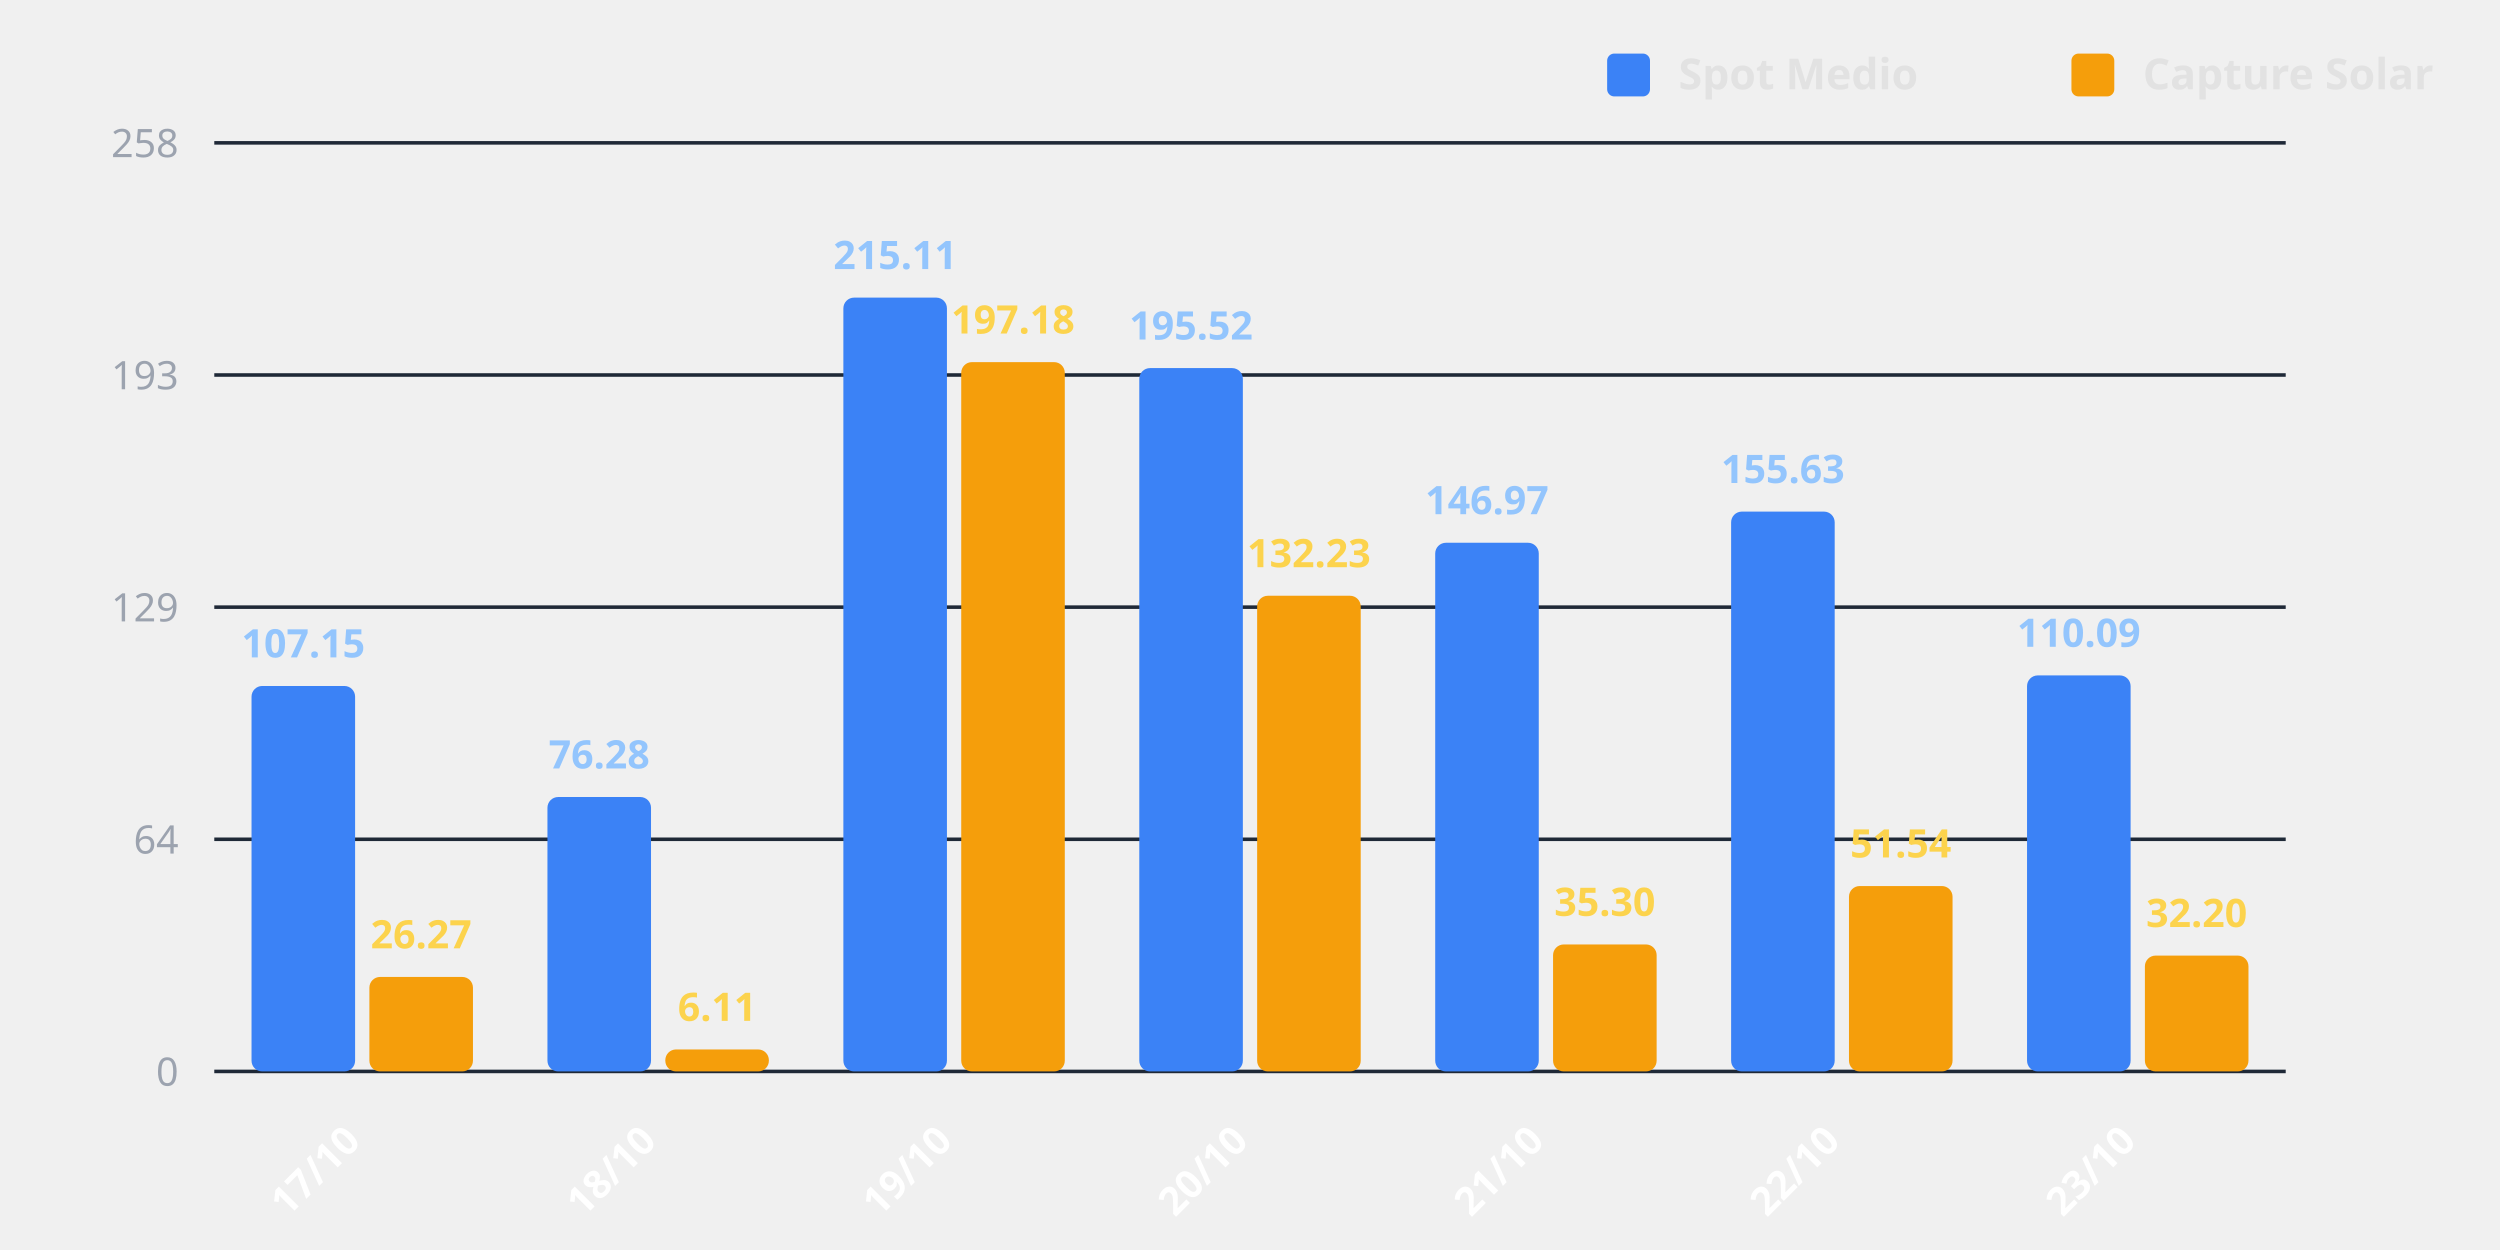
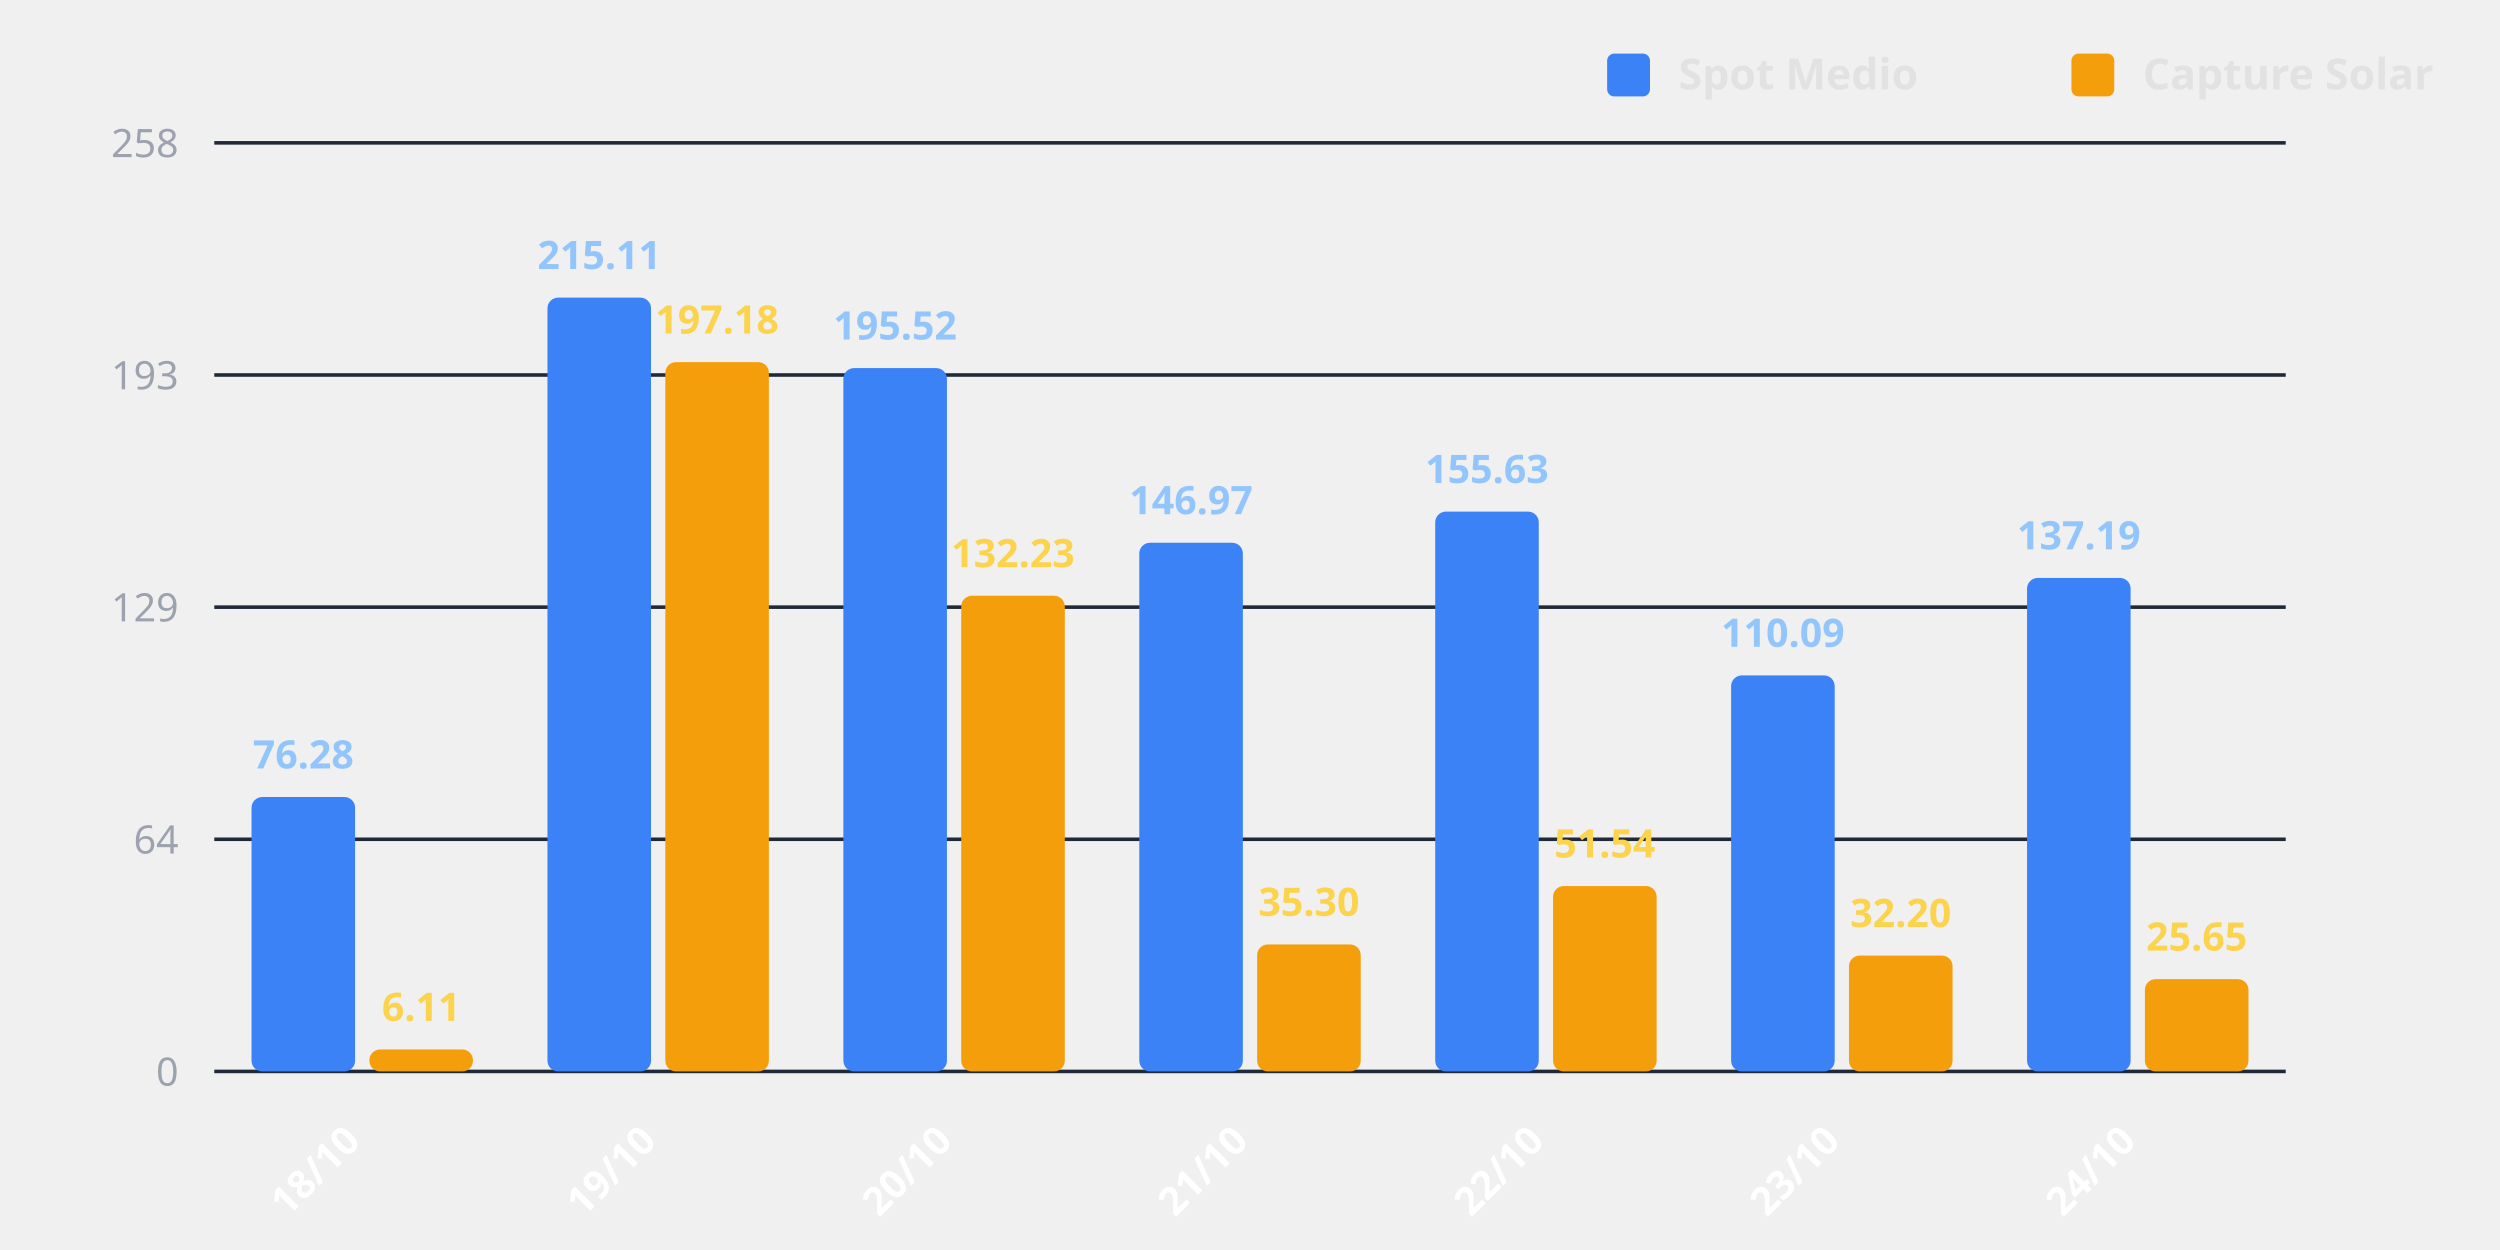
<svg xmlns="http://www.w3.org/2000/svg" viewBox="0 0 700 350" style="font-family: sans-serif; background-color: #0b0f19;">
  <rect x="450" y="15" width="12" height="12" fill="#3b82f6" rx="2" />
  <text x="470" y="25" font-size="12" fill="#e2e2e2" font-weight="bold">Spot Medio</text>
  <rect x="580" y="15" width="12" height="12" fill="#f59e0b" rx="2" />
  <text x="600" y="25" font-size="12" fill="#e2e2e2" font-weight="bold">Capture Solar</text>
  <line x1="60" y1="300.0" x2="640" y2="300.0" stroke="#1f2937" stroke-width="1" />
  <text x="50" y="304.0" text-anchor="end" font-size="11" fill="#9ca3af">0</text>
  <line x1="60" y1="235.0" x2="640" y2="235.0" stroke="#1f2937" stroke-width="1" />
  <text x="50" y="239.0" text-anchor="end" font-size="11" fill="#9ca3af">64</text>
  <line x1="60" y1="170.0" x2="640" y2="170.0" stroke="#1f2937" stroke-width="1" />
  <text x="50" y="174.0" text-anchor="end" font-size="11" fill="#9ca3af">129</text>
  <line x1="60" y1="105.0" x2="640" y2="105.0" stroke="#1f2937" stroke-width="1" />
  <text x="50" y="109.0" text-anchor="end" font-size="11" fill="#9ca3af">193</text>
  <line x1="60" y1="40.0" x2="640" y2="40.0" stroke="#1f2937" stroke-width="1" />
  <text x="50" y="44.0" text-anchor="end" font-size="11" fill="#9ca3af">258</text>
-   <text x="101.429" y="320" text-anchor="end" transform="rotate(-45, 101.4286, 320)" font-size="11" font-weight="bold" fill="#ffffff">17/10</text>
-   <rect x="70.429" y="192.072" width="29.0" height="107.928" fill="#3b82f6" rx="3" />
-   <text x="84.929" y="184.072" text-anchor="middle" font-size="11" font-weight="bold" fill="#93c5fd">107.15</text>
-   <rect x="103.429" y="273.542" width="29.0" height="26.458" fill="#f59e0b" rx="3" />
-   <text x="117.929" y="265.542" text-anchor="middle" font-size="11" font-weight="bold" fill="#fcd34d">26.27</text>
-   <text x="184.286" y="320" text-anchor="end" transform="rotate(-45, 184.2857, 320)" font-size="11" font-weight="bold" fill="#ffffff">18/10</text>
-   <rect x="153.286" y="223.165" width="29.0" height="76.835" fill="#3b82f6" rx="3" />
-   <text x="167.786" y="215.165" text-anchor="middle" font-size="11" font-weight="bold" fill="#93c5fd">76.28</text>
-   <rect x="186.286" y="293.848" width="29.0" height="6.152" fill="#f59e0b" rx="3" />
-   <text x="200.786" y="285.848" text-anchor="middle" font-size="11" font-weight="bold" fill="#fcd34d">6.11</text>
-   <text x="267.143" y="320" text-anchor="end" transform="rotate(-45, 267.1429, 320)" font-size="11" font-weight="bold" fill="#ffffff">19/10</text>
-   <rect x="236.143" y="83.333" width="29.0" height="216.667" fill="#3b82f6" rx="3" />
-   <text x="250.643" y="75.333" text-anchor="middle" font-size="11" font-weight="bold" fill="#93c5fd">215.11</text>
-   <rect x="269.143" y="101.393" width="29.0" height="198.607" fill="#f59e0b" rx="3" />
-   <text x="283.643" y="93.393" text-anchor="middle" font-size="11" font-weight="bold" fill="#fcd34d">197.18</text>
-   <text x="350.0" y="320" text-anchor="end" transform="rotate(-45, 350.0, 320)" font-size="11" font-weight="bold" fill="#ffffff">20/10</text>
-   <rect x="319.0" y="103.067" width="29.0" height="196.933" fill="#3b82f6" rx="3" />
-   <text x="333.5" y="95.067" text-anchor="middle" font-size="11" font-weight="bold" fill="#93c5fd">195.52</text>
-   <rect x="352.0" y="166.812" width="29.0" height="133.188" fill="#f59e0b" rx="3" />
-   <text x="366.5" y="158.812" text-anchor="middle" font-size="11" font-weight="bold" fill="#fcd34d">132.23</text>
-   <text x="432.857" y="320" text-anchor="end" transform="rotate(-45, 432.8571, 320)" font-size="11" font-weight="bold" fill="#ffffff">21/10</text>
-   <rect x="401.857" y="151.973" width="29.0" height="148.027" fill="#3b82f6" rx="3" />
-   <text x="416.357" y="143.973" text-anchor="middle" font-size="11" font-weight="bold" fill="#93c5fd">146.97</text>
-   <rect x="434.857" y="264.446" width="29.0" height="35.554" fill="#f59e0b" rx="3" />
-   <text x="449.357" y="256.446" text-anchor="middle" font-size="11" font-weight="bold" fill="#fcd34d">35.30</text>
-   <text x="515.714" y="320" text-anchor="end" transform="rotate(-45, 515.7143, 320)" font-size="11" font-weight="bold" fill="#ffffff">22/10</text>
-   <rect x="484.714" y="143.249" width="29.0" height="156.751" fill="#3b82f6" rx="3" />
-   <text x="499.214" y="135.249" text-anchor="middle" font-size="11" font-weight="bold" fill="#93c5fd">155.63</text>
-   <rect x="517.714" y="248.09" width="29.0" height="51.91" fill="#f59e0b" rx="3" />
-   <text x="532.214" y="240.09" text-anchor="middle" font-size="11" font-weight="bold" fill="#fcd34d">51.54</text>
-   <text x="598.571" y="320" text-anchor="end" transform="rotate(-45, 598.5714, 320)" font-size="11" font-weight="bold" fill="#ffffff">23/10</text>
-   <rect x="567.571" y="189.115" width="29.0" height="110.885" fill="#3b82f6" rx="3" />
-   <text x="582.071" y="181.115" text-anchor="middle" font-size="11" font-weight="bold" fill="#93c5fd">110.09</text>
-   <rect x="600.571" y="267.564" width="29.0" height="32.436" fill="#f59e0b" rx="3" />
-   <text x="615.071" y="259.564" text-anchor="middle" font-size="11" font-weight="bold" fill="#fcd34d">32.20</text>
+   <text x="101.429" y="320" text-anchor="end" transform="rotate(-45, 101.4286, 320)" font-size="11" font-weight="bold" fill="#ffffff">18/10</text>
+   <rect x="70.429" y="223.165" width="29.0" height="76.835" fill="#3b82f6" rx="3" />
+   <text x="84.929" y="215.165" text-anchor="middle" font-size="11" font-weight="bold" fill="#93c5fd">76.28</text>
+   <rect x="103.429" y="293.848" width="29.0" height="6.152" fill="#f59e0b" rx="3" />
+   <text x="117.929" y="285.848" text-anchor="middle" font-size="11" font-weight="bold" fill="#fcd34d">6.11</text>
+   <text x="184.286" y="320" text-anchor="end" transform="rotate(-45, 184.2857, 320)" font-size="11" font-weight="bold" fill="#ffffff">19/10</text>
+   <rect x="153.286" y="83.333" width="29.0" height="216.667" fill="#3b82f6" rx="3" />
+   <text x="167.786" y="75.333" text-anchor="middle" font-size="11" font-weight="bold" fill="#93c5fd">215.11</text>
+   <rect x="186.286" y="101.393" width="29.0" height="198.607" fill="#f59e0b" rx="3" />
+   <text x="200.786" y="93.393" text-anchor="middle" font-size="11" font-weight="bold" fill="#fcd34d">197.18</text>
+   <text x="267.143" y="320" text-anchor="end" transform="rotate(-45, 267.1429, 320)" font-size="11" font-weight="bold" fill="#ffffff">20/10</text>
+   <rect x="236.143" y="103.067" width="29.0" height="196.933" fill="#3b82f6" rx="3" />
+   <text x="250.643" y="95.067" text-anchor="middle" font-size="11" font-weight="bold" fill="#93c5fd">195.52</text>
+   <rect x="269.143" y="166.812" width="29.0" height="133.188" fill="#f59e0b" rx="3" />
+   <text x="283.643" y="158.812" text-anchor="middle" font-size="11" font-weight="bold" fill="#fcd34d">132.23</text>
+   <text x="350.0" y="320" text-anchor="end" transform="rotate(-45, 350.0, 320)" font-size="11" font-weight="bold" fill="#ffffff">21/10</text>
+   <rect x="319.0" y="151.973" width="29.0" height="148.027" fill="#3b82f6" rx="3" />
+   <text x="333.5" y="143.973" text-anchor="middle" font-size="11" font-weight="bold" fill="#93c5fd">146.97</text>
+   <rect x="352.0" y="264.446" width="29.0" height="35.554" fill="#f59e0b" rx="3" />
+   <text x="366.5" y="256.446" text-anchor="middle" font-size="11" font-weight="bold" fill="#fcd34d">35.30</text>
+   <text x="432.857" y="320" text-anchor="end" transform="rotate(-45, 432.8571, 320)" font-size="11" font-weight="bold" fill="#ffffff">22/10</text>
+   <rect x="401.857" y="143.249" width="29.0" height="156.751" fill="#3b82f6" rx="3" />
+   <text x="416.357" y="135.249" text-anchor="middle" font-size="11" font-weight="bold" fill="#93c5fd">155.63</text>
+   <rect x="434.857" y="248.09" width="29.0" height="51.91" fill="#f59e0b" rx="3" />
+   <text x="449.357" y="240.09" text-anchor="middle" font-size="11" font-weight="bold" fill="#fcd34d">51.54</text>
+   <text x="515.714" y="320" text-anchor="end" transform="rotate(-45, 515.7143, 320)" font-size="11" font-weight="bold" fill="#ffffff">23/10</text>
+   <rect x="484.714" y="189.115" width="29.0" height="110.885" fill="#3b82f6" rx="3" />
+   <text x="499.214" y="181.115" text-anchor="middle" font-size="11" font-weight="bold" fill="#93c5fd">110.09</text>
+   <rect x="517.714" y="267.564" width="29.0" height="32.436" fill="#f59e0b" rx="3" />
+   <text x="532.214" y="259.564" text-anchor="middle" font-size="11" font-weight="bold" fill="#fcd34d">32.20</text>
+   <text x="598.571" y="320" text-anchor="end" transform="rotate(-45, 598.5714, 320)" font-size="11" font-weight="bold" fill="#ffffff">24/10</text>
+   <rect x="567.571" y="161.817" width="29.0" height="138.183" fill="#3b82f6" rx="3" />
+   <text x="582.071" y="153.817" text-anchor="middle" font-size="11" font-weight="bold" fill="#93c5fd">137.19</text>
+   <rect x="600.571" y="274.162" width="29.0" height="25.838" fill="#f59e0b" rx="3" />
+   <text x="615.071" y="266.162" text-anchor="middle" font-size="11" font-weight="bold" fill="#fcd34d">25.65</text>
</svg>
